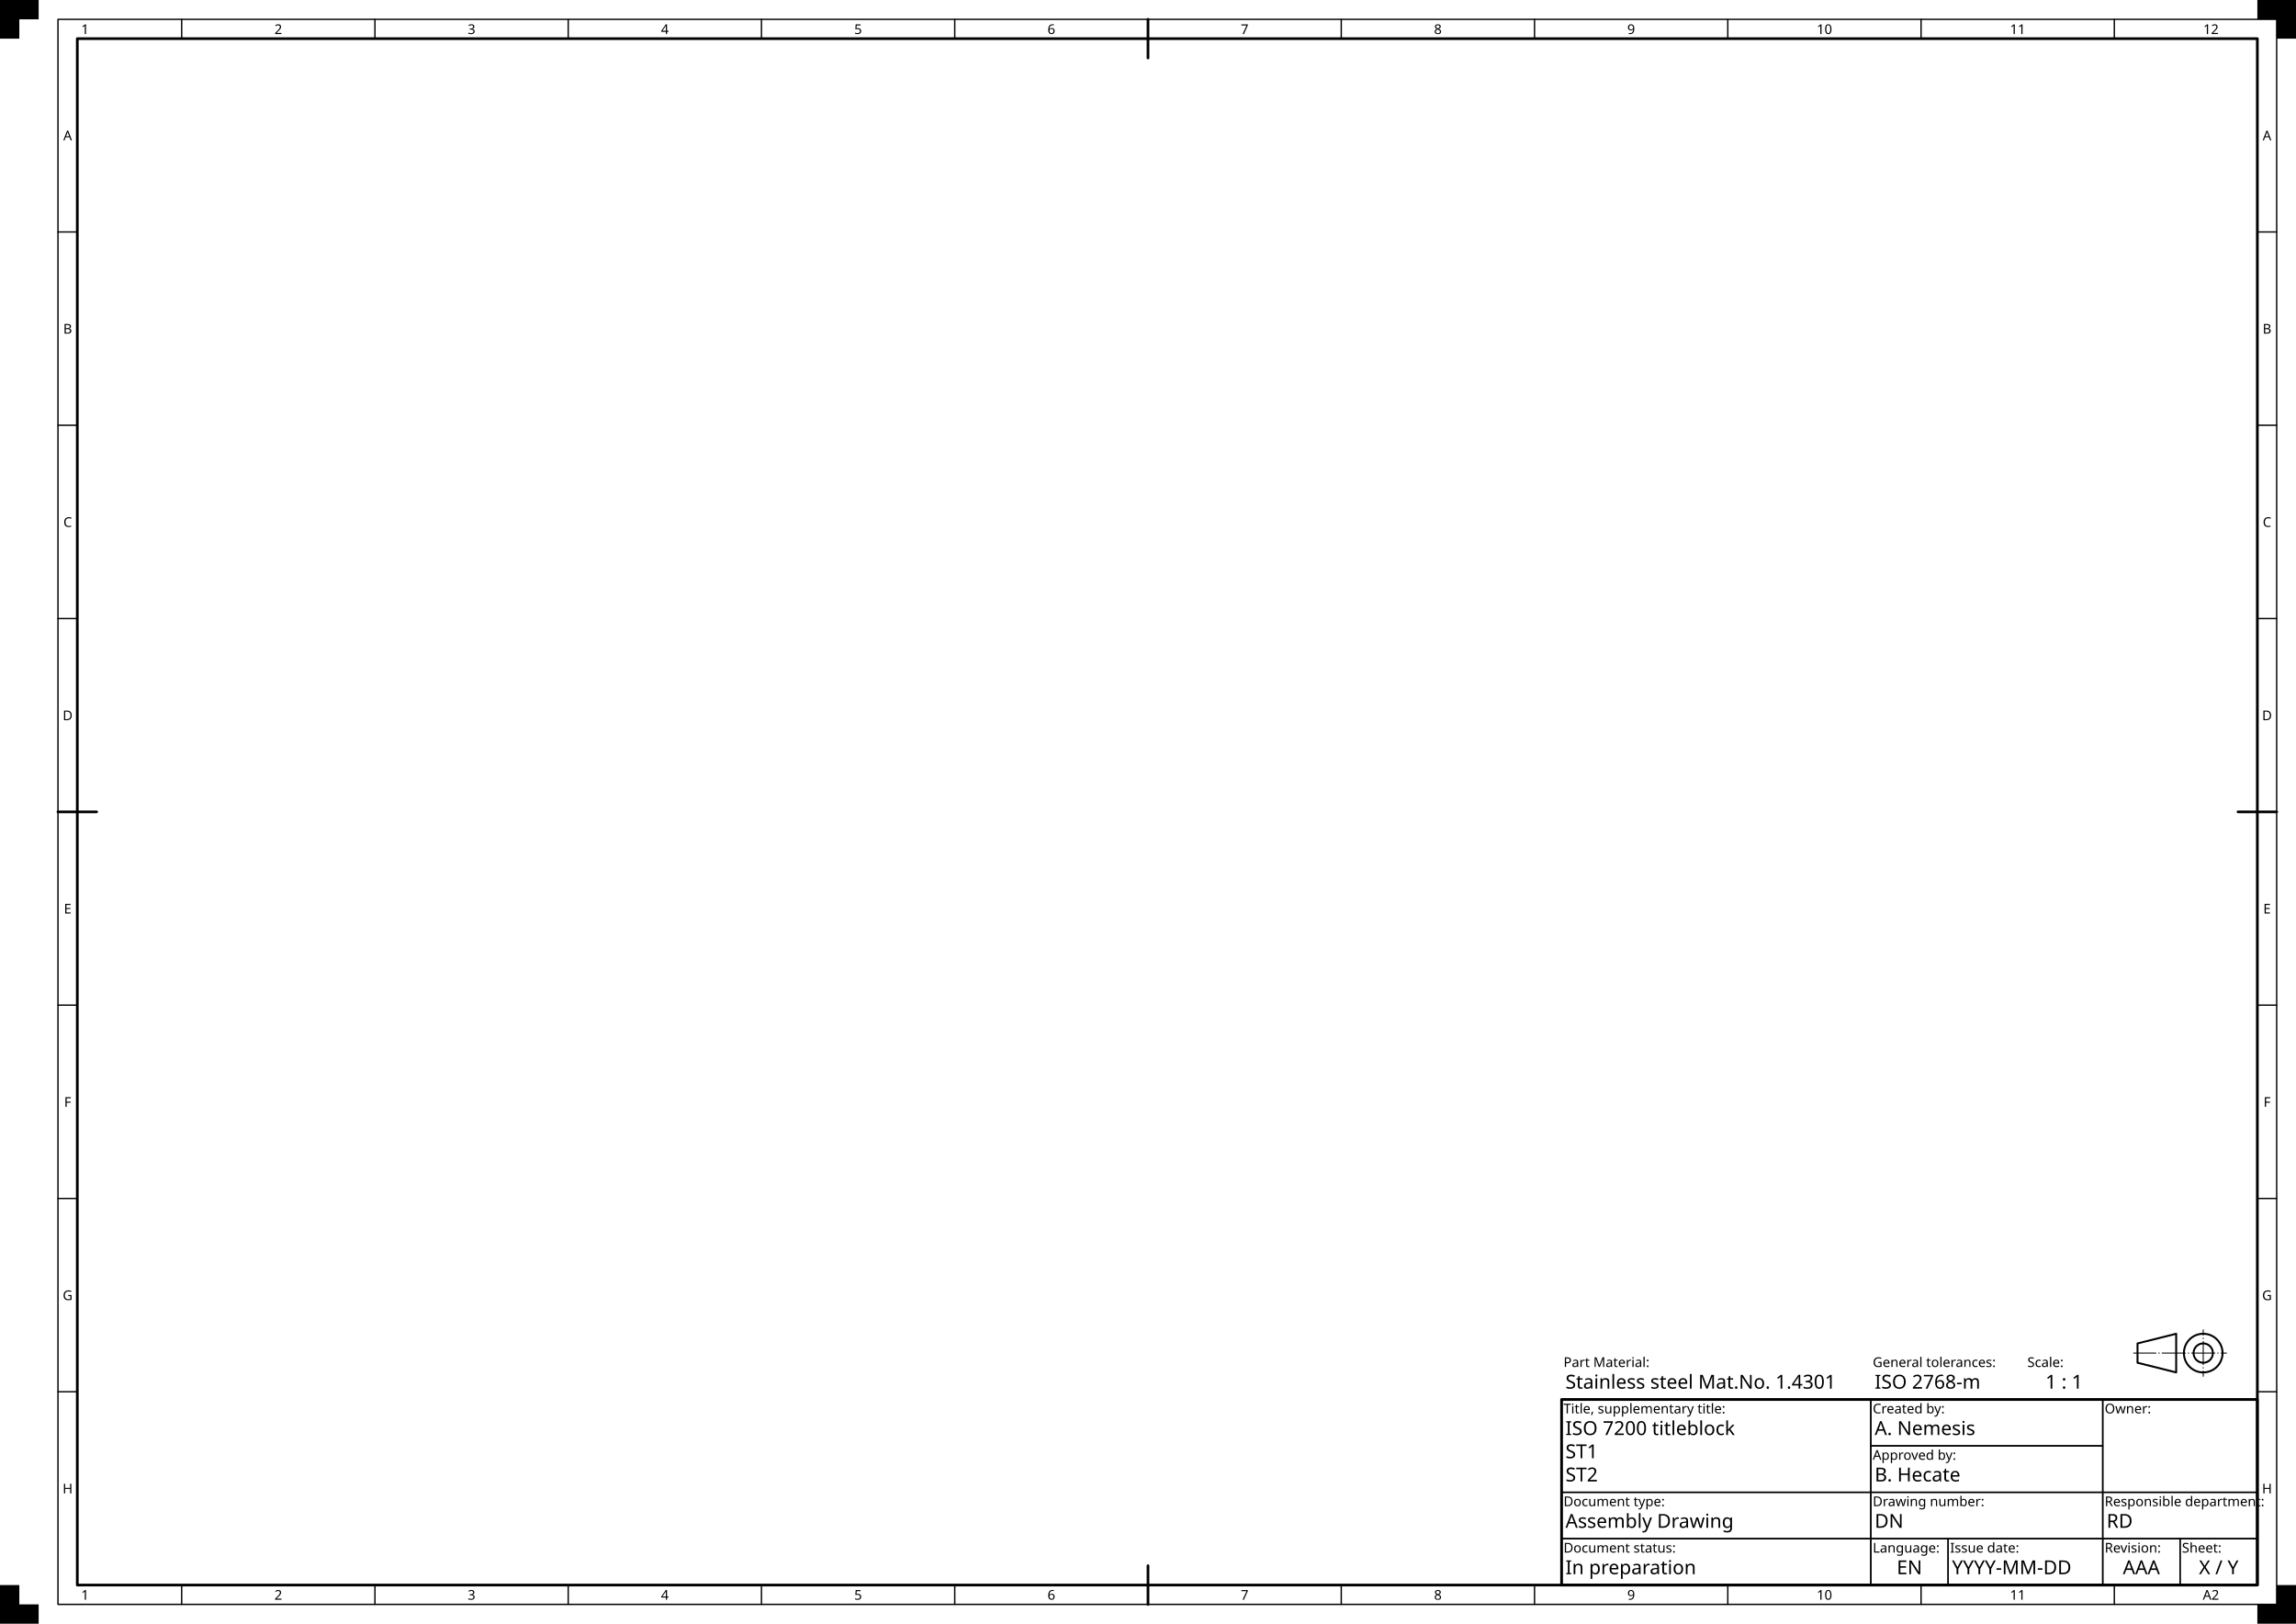
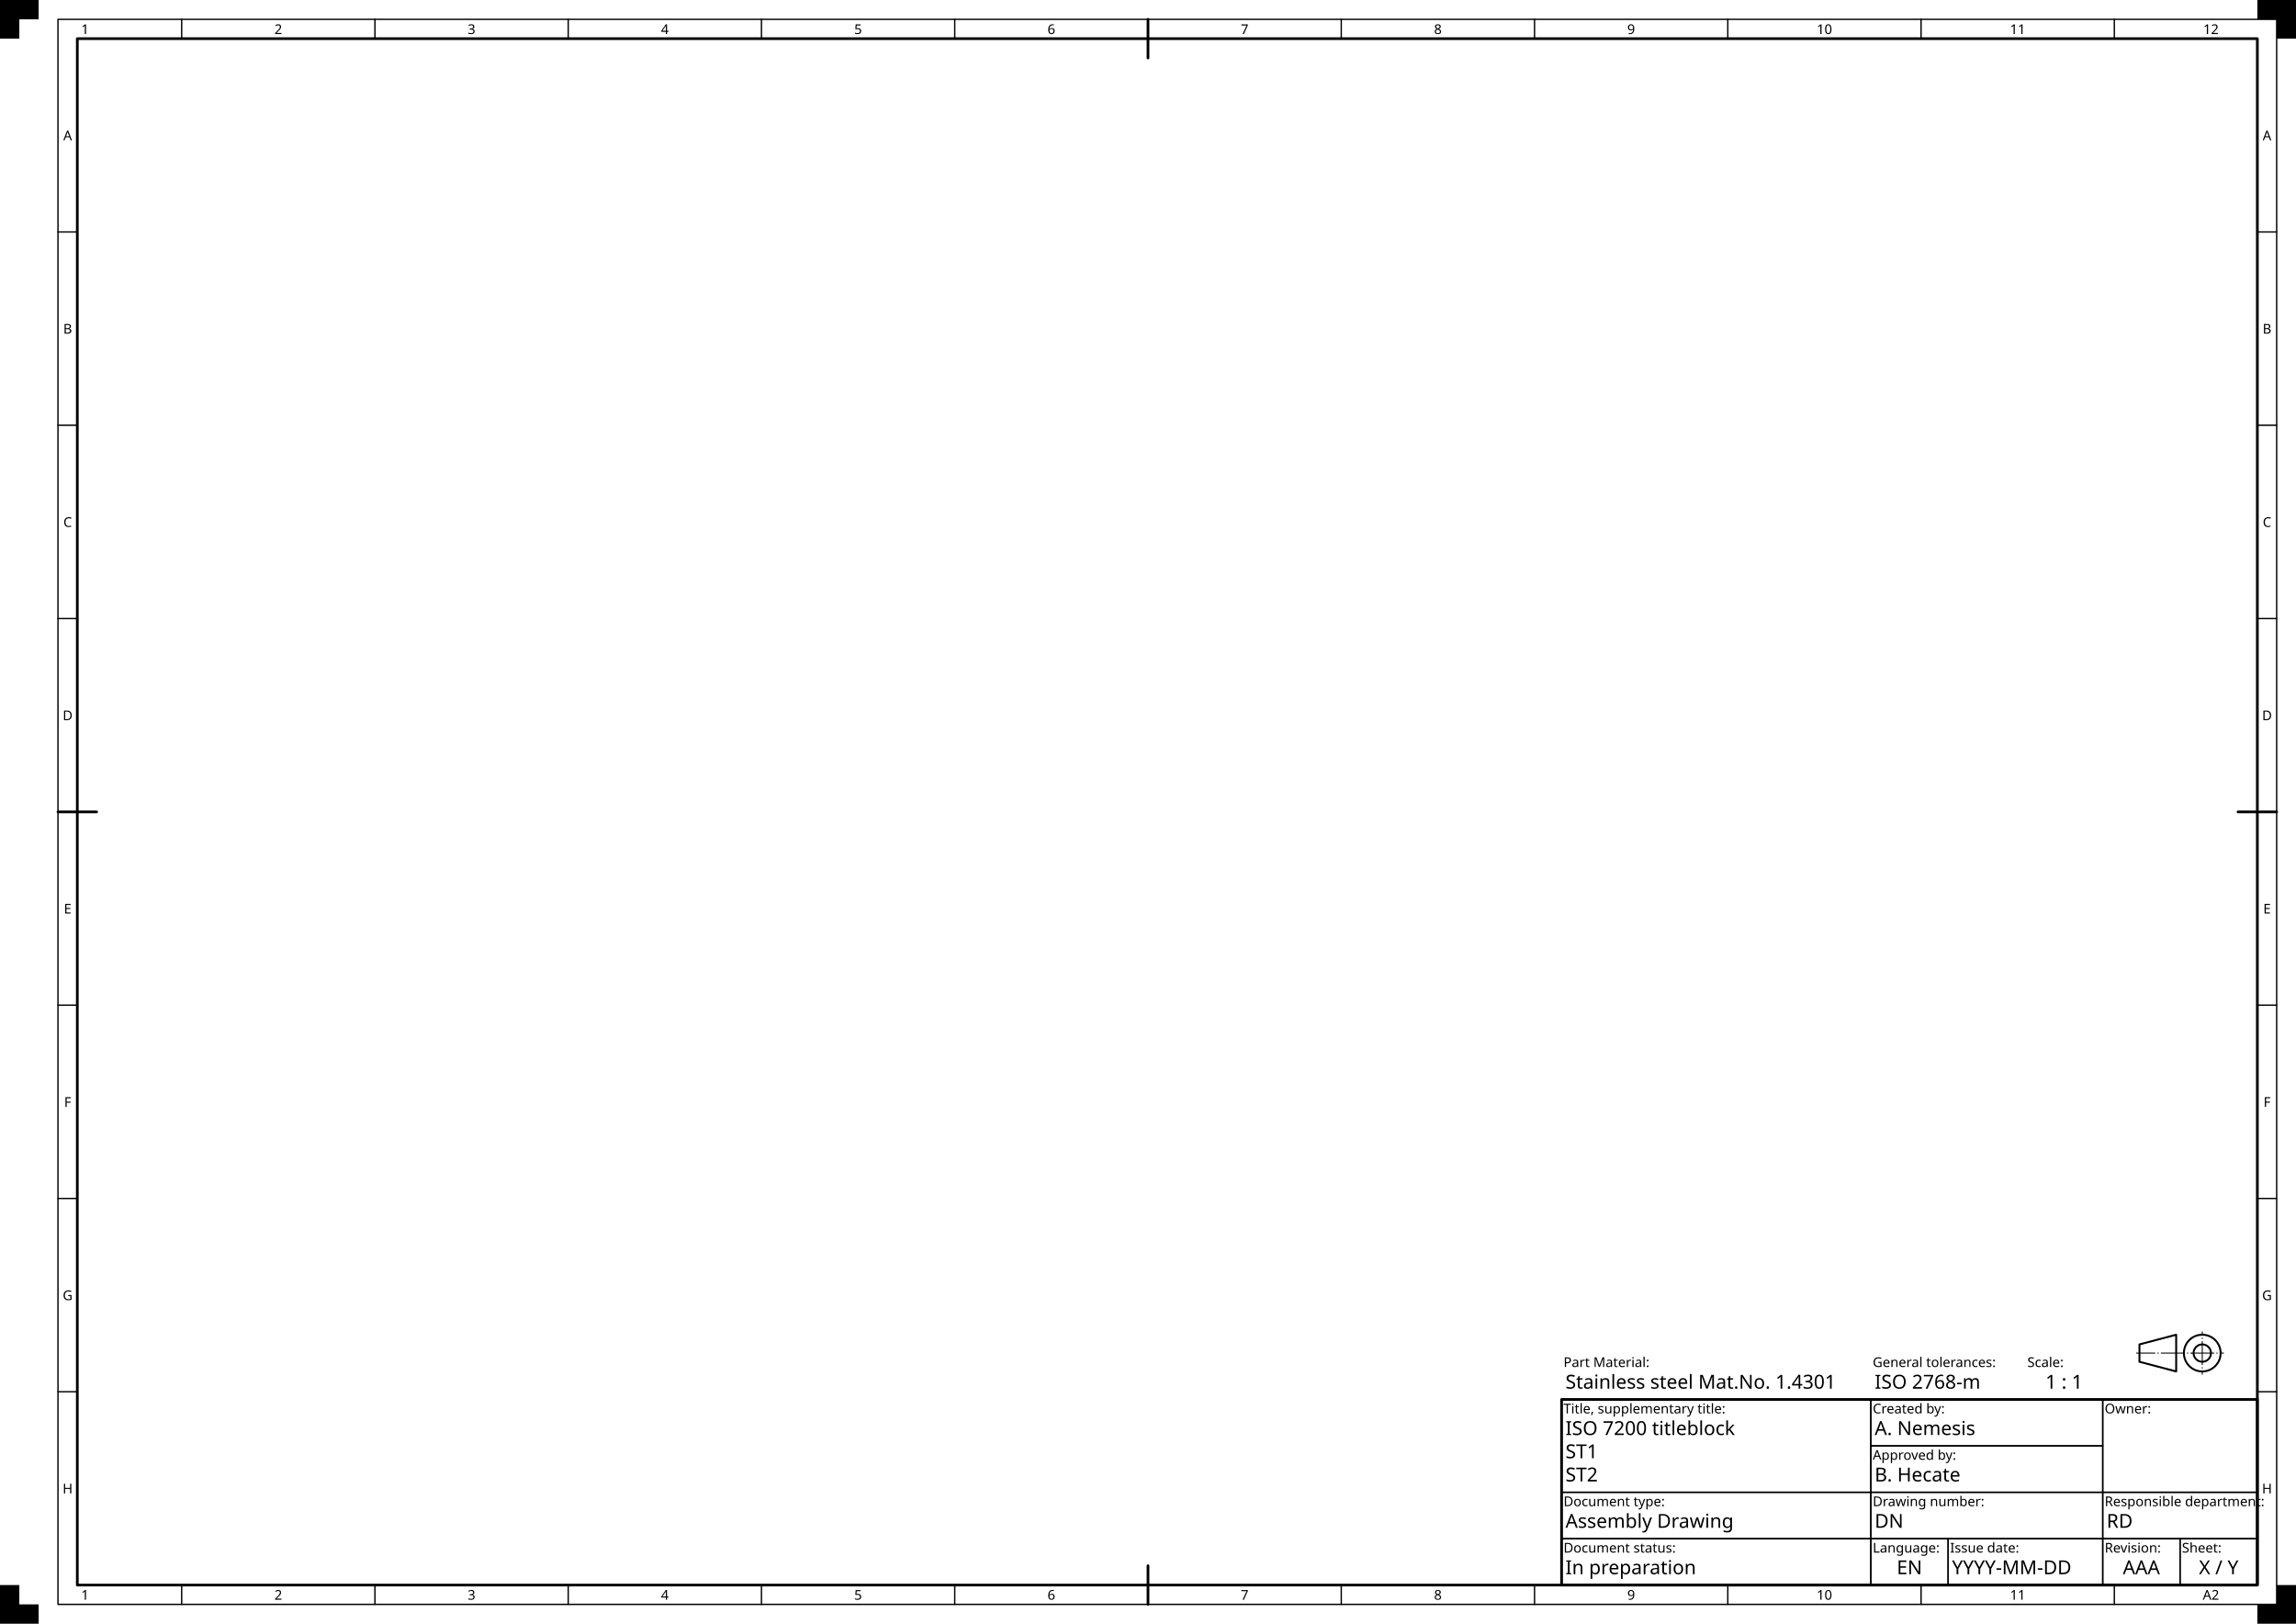
<svg xmlns="http://www.w3.org/2000/svg" xmlns:ns1="https://www.freecadweb.org/wiki/index.php?title=Svg_Namespace" width="594mm" height="420mm" viewBox="0 0 594 420" version="1.1">
  <rect id="drawing_space_frame" x="20" y="10" width="564" height="400" style="fill:none;stroke:#000000;stroke-width:0.7;stroke-linecap:round;stroke-linejoin:round" />
  <g id="centring_marks" style="fill:none;stroke:#000000;stroke-width:0.7;stroke-linecap:round">
    <path id="top_centring" d="m 297,5 v 10" />
    <path id="right_centring" d="m 589,210 h -10" />
    <path id="bottom_centring" d="m 297,415 v -10" />
    <path id="left_centring" d="m 15,210 h 10" />
  </g>
  <g id="grid_reference_system">
    <g id="grid_reference_borders" style="fill:none;stroke:#000000;stroke-width:0.35;stroke-linecap:round;stroke-linejoin:round">
      <rect id="grid_reference_border" x="15" y="5" width="574" height="410" />
      <path id="upper_border_1" d="m 47,5 v 5" />
      <path id="upper_border_2" d="m 97,5 v 5" />
      <path id="upper_border_3" d="m 147,5 v 5" />
      <path id="upper_border_4" d="m 197,5 v 5" />
      <path id="upper_border_5" d="m 247,5 v 5" />
      <path id="upper_border_7" d="m 347,5 v 5" />
      <path id="upper_border_8" d="m 397,5 v 5" />
      <path id="upper_border_9" d="m 447,5 v 5" />
      <path id="upper_border_10" d="m 497,5 v 5" />
      <path id="upper_border_11" d="m 547,5 v 5" />
      <path id="right_border_1" d="m 589,60 h -5" />
      <path id="right_border_2" d="m 589,110 h -5" />
      <path id="right_border_3" d="m 589,160 h -5" />
      <path id="right_border_5" d="m 589,260 h -5" />
      <path id="right_border_6" d="m 589,310 h -5" />
      <path id="right_border_7" d="m 589,360 h -5" />
      <path id="lower_border_1" d="m 47,415 v -5" />
      <path id="lower_border_2" d="m 97,415 v -5" />
      <path id="lower_border_3" d="m 147,415 v -5" />
      <path id="lower_border_4" d="m 197,415 v -5" />
      <path id="lower_border_5" d="m 247,415 v -5" />
      <path id="lower_border_7" d="m 347,415 v -5" />
      <path id="lower_border_8" d="m 397,415 v -5" />
      <path id="lower_border_9" d="m 447,415 v -5" />
      <path id="lower_border_10" d="m 497,415 v -5" />
      <path id="lower_border_11" d="m 547,415 v -5" />
      <path id="left_border_1" d="m 15,60 h 5" />
      <path id="left_border_2" d="m 15,110 h 5" />
      <path id="left_border_3" d="m 15,160 h 5" />
      <path id="left_border_5" d="m 15,260 h 5" />
      <path id="left_border_6" d="m 15,310 h 5" />
      <path id="left_border_7" d="m 15,360 h 5" />
    </g>
    <g id="grid_reference_markers" style="font-size:3.5px;font-family:osifont;text-align:center;text-anchor:middle;fill:#000000;stroke:none">
      <text id="upper_marker_1" x="22" y="8.8">1</text>
      <text id="upper_marker_2" x="72" y="8.8">2</text>
      <text id="upper_marker_3" x="122" y="8.8">3</text>
      <text id="upper_marker_4" x="172" y="8.8">4</text>
      <text id="upper_marker_5" x="222" y="8.8">5</text>
      <text id="upper_marker_6" x="272" y="8.8">6</text>
      <text id="upper_marker_7" x="322" y="8.8">7</text>
      <text id="upper_marker_8" x="372" y="8.8">8</text>
      <text id="upper_marker_9" x="422" y="8.8">9</text>
      <text id="upper_marker_10" x="472" y="8.8">10</text>
      <text id="upper_marker_11" x="522" y="8.8">11</text>
      <text id="upper_marker_12" x="572" y="8.8">12</text>
      <text id="right_marker_1" x="586.5" y="36.3">A</text>
      <text id="right_marker_2" x="586.5" y="86.3">B</text>
      <text id="right_marker_3" x="586.5" y="136.3">C</text>
      <text id="right_marker_4" x="586.5" y="186.3">D</text>
      <text id="right_marker_5" x="586.5" y="236.3">E</text>
      <text id="right_marker_6" x="586.5" y="286.3">F</text>
      <text id="right_marker_7" x="586.5" y="336.3">G</text>
      <text id="right_marker_8" x="586.5" y="386.3">H</text>
      <text id="lower_marker_1" x="22" y="413.8">1</text>
      <text id="lower_marker_2" x="72" y="413.8">2</text>
      <text id="lower_marker_3" x="122" y="413.8">3</text>
      <text id="lower_marker_4" x="172" y="413.8">4</text>
      <text id="lower_marker_5" x="222" y="413.8">5</text>
      <text id="lower_marker_6" x="272" y="413.8">6</text>
      <text id="lower_marker_7" x="322" y="413.8">7</text>
      <text id="lower_marker_8" x="372" y="413.8">8</text>
      <text id="lower_marker_9" x="422" y="413.8">9</text>
      <text id="lower_marker_10" x="472" y="413.8">10</text>
      <text id="lower_marker_11" x="522" y="413.8">11</text>
      <text id="lower_marker_12" x="572" y="413.8">A2</text>
      <text id="left_marker_1" x="17.5" y="36.3">A</text>
      <text id="left_marker_2" x="17.5" y="86.3">B</text>
      <text id="left_marker_3" x="17.5" y="136.3">C</text>
      <text id="left_marker_4" x="17.5" y="186.3">D</text>
      <text id="left_marker_5" x="17.5" y="236.3">E</text>
      <text id="left_marker_6" x="17.5" y="286.3">F</text>
      <text id="left_marker_7" x="17.5" y="336.3">G</text>
      <text id="left_marker_8" x="17.5" y="386.3">H</text>
    </g>
  </g>
  <g id="trimming_marks" style="fill:#000000;stroke:none">
    <path id="top_left_trimming" d="m 0,0 h 10 v 5 h -5 v 5 h -5 z" />
    <path id="top_right_trimming" d="m 594,0 h -10 v 5 h 5 v 5 h 5 z" />
    <path id="bottom_right_trimming" d="m 594,420 h -10 v -5 h 5 v -5 h 5 z" />
    <path id="bottom_left_trimming" d="m 0,420 h 10 v -5 h -5 v -5 h -5 z" />
  </g>
  <g id="title_block_borders" style="fill:none;stroke:#000000;stroke-width:0.35;stroke-linecap:round;stroke-linejoin:round">
    <rect id="title_block_frame" x="404" y="362" width="180" height="48" style="stroke-width:0.7" />
    <rect id="legal_owner_border" x="544" y="362" width="40" height="24" />
    <rect id="identification_number_border" x="484" y="386" width="60" height="12" />
    <rect id="revision_index_border" x="544" y="398" width="20" height="12" />
    <rect id="date_of_issue_border" x="504" y="398" width="40" height="12" />
    <rect id="sheet_number_border" x="564" y="398" width="20" height="12" />
    <rect id="language_code_border" x="484" y="398" width="20" height="12" />
    <rect id="title_border" x="404" y="362" width="80" height="24" />
    <rect id="responsible_department_border" x="544" y="386" width="40" height="12" />
    <rect id="approval_person_border" x="484" y="374" width="60" height="12" />
    <rect id="creator_border" x="484" y="362" width="60" height="12" />
    <rect id="document_type_border" x="404" y="386" width="80" height="12" />
    <rect id="document_status_border" x="404" y="398" width="80" height="12" />
  </g>
  <g id="title_block_labels" style="font-size:3.5px;font-family:osifont;text-anchor:start;fill:#000000;stroke:none">
    <text id="legal_owner_label" x="544.5" y="365.6">Owner:</text>
    <text id="identification_number_label" x="484.5" y="389.6">Drawing number:</text>
    <text id="revision_index_label" x="544.5" y="401.6">Revision:</text>
    <text id="date_of_issue_label" x="504.5" y="401.6">Issue date:</text>
    <text id="sheet_number_label" x="564.5" y="401.6">Sheet:</text>
    <text id="language_code_label" x="484.5" y="401.6">Language:</text>
    <text id="title_label" x="404.5" y="365.6">Title, supplementary title:</text>
    <text id="responsible_department_label" x="544.5" y="389.6">Responsible department:</text>
    <text id="approval_person_label" x="484.5" y="377.6">Approved by:</text>
    <text id="creator_label" x="484.5" y="365.6">Created by:</text>
    <text id="document_type label" x="404.5" y="389.6">Document type:</text>
    <text id="document_status_label" x="404.5" y="401.6">Document status:</text>
    <text id="sheet_scale_label" x="524.5" y="353.6">Scale:</text>
    <text id="general_tolerances_label" x="484.5" y="353.6">General tolerances:</text>
    <text id="part_material_label" x="404.5" y="353.6">Part Material:</text>
  </g>
  <g id="title_block_data_fields" style="font-size:5px;font-family:osifont;text-anchor:start;fill:#000000;stroke:none">
    <text id="legal_owner_1_data_field" x="564" y="371.1" ns1:editable="legal_owner_1" ns1:autofill="organization" style="font-size:3.5px;text-align:center;text-anchor:middle">
      <tspan />
    </text>
    <text id="legal_owner_2_data_field" x="564" y="375.1" ns1:editable="legal_owner_2" style="font-size:3.5px;text-align:center;text-anchor:middle">
      <tspan />
    </text>
    <text id="legal_owner_3_data_field" x="564" y="379.1" ns1:editable="legal_owner_3" style="font-size:3.5px;text-align:center;text-anchor:middle">
      <tspan />
    </text>
    <text id="legal_owner_4_data_field" x="564" y="383.1" ns1:editable="legal_owner_4" style="font-size:3.5px;text-align:center;text-anchor:middle">
      <tspan />
    </text>
    <text id="identification_number_data_field" x="485" y="395.2" ns1:editable="drawing_number">
      <tspan>DN</tspan>
    </text>
    <text id="revision_index_data_field" x="554" y="407.2" ns1:editable="revision_index" style="text-align:center;text-anchor:middle">
      <tspan>AAA</tspan>
    </text>
    <text id="date_of_issue_data_field" x="505" y="407.2" ns1:editable="date_of_issue" ns1:autofill="date">
      <tspan>YYYY-MM-DD</tspan>
    </text>
    <text id="sheet_number_data_field" x="574" y="407.2" ns1:editable="sheet_number" ns1:autofill="sheet" style="text-align:center;text-anchor:middle">
      <tspan>X / Y</tspan>
    </text>
    <text id="language_data_field" x="494" y="407.2" ns1:editable="language_code" style="text-align:center;text-anchor:middle">
      <tspan>EN</tspan>
    </text>
    <text id="title_data_field" x="405" y="371.2" ns1:editable="title" ns1:autofill="title">
      <tspan>ISO 7200 titleblock</tspan>
    </text>
    <text id="supplementary_title_1_data_field" x="405" y="377.2" ns1:editable="supplementary_title_1">
      <tspan>ST1</tspan>
    </text>
    <text id="supplementary_title_2_data_field" x="405" y="383.2" ns1:editable="supplementary_title_2">
      <tspan>ST2</tspan>
    </text>
    <text id="responsible_department_data_field" x="545" y="395.2" ns1:editable="responsible_department">
      <tspan>RD</tspan>
    </text>
    <text id="approval_person_data_field" x="485" y="383.2" ns1:editable="approval_person">
      <tspan>B. Hecate</tspan>
    </text>
    <text id="creator_data_field" x="485" y="371.2" ns1:editable="creator" ns1:autofill="author">
      <tspan>A. Nemesis</tspan>
    </text>
    <text id="document_type_data_field" x="405" y="395.2" ns1:editable="document_type">
      <tspan>Assembly Drawing</tspan>
    </text>
    <text id="document_status_data_field" x="405" y="407.2" ns1:editable="document_status">
      <tspan>In preparation</tspan>
    </text>
    <text id="sheet_scale_data_field" x="534" y="359.2" ns1:editable="sheet_scale" ns1:autofill="scale" style="text-align:center;text-anchor:middle">
      <tspan>1 : 1</tspan>
    </text>
    <text id="general_tolerances_data_field" x="485" y="359.2" ns1:editable="general_tolerances">
      <tspan>ISO 2768-m</tspan>
    </text>
    <text id="part_material_data_field" x="405" y="359.2" ns1:editable="part_material">
      <tspan>Stainless steel Mat.No. 1.4301</tspan>
    </text>
  </g>
  <g id="extras_outlines" style="fill:none;stroke:#000000;stroke-width:0.5;stroke-linecap:round;stroke-linejoin:round">
-     <path id="first_angle_trapezoid" d="m 563,345 -10,2.5 v 5 l 10,2.5 z" />
-     <circle id="first_angle_inner circle" cx="570" cy="350" r="2.5" />
-     <circle id="first_angle_outer circle" cx="570" cy="350" r="5" />
+     <path id="first_angle_trapezoid" d="m 563,345.25 -9.5,2.5 v 4.5 l 9.5,2.5 z" />
+     <circle id="first_angle_inner_circle" cx="569.75" cy="350" r="2.25" />
+     <circle id="first_angle_outer_circle" cx="569.75" cy="350" r="4.75" />
  </g>
  <g id="extras_centre_lines" style="fill:none;stroke:#000000;stroke-width:0.25;stroke-linecap:round;stroke-linejoin:round;stroke-dasharray:6, 0.75, 0.125, 0.75">
-     <path id="first_angle_horizontal" d="m 552,350 h 24" style="stroke-dashoffset:0.25" />
-     <path id="first_angle_vertical" d="m 570,356 v -12" style="stroke-dashoffset:4.625" />
+     <path id="first_angle_horizontal" d="m 552.75,350 h 22.5" style="stroke-dashoffset:1.25" />
+     <path id="first_angle_vertical" d="m 569.75,355.5 v -11" style="stroke-dashoffset:5.125" />
  </g>
</svg>
